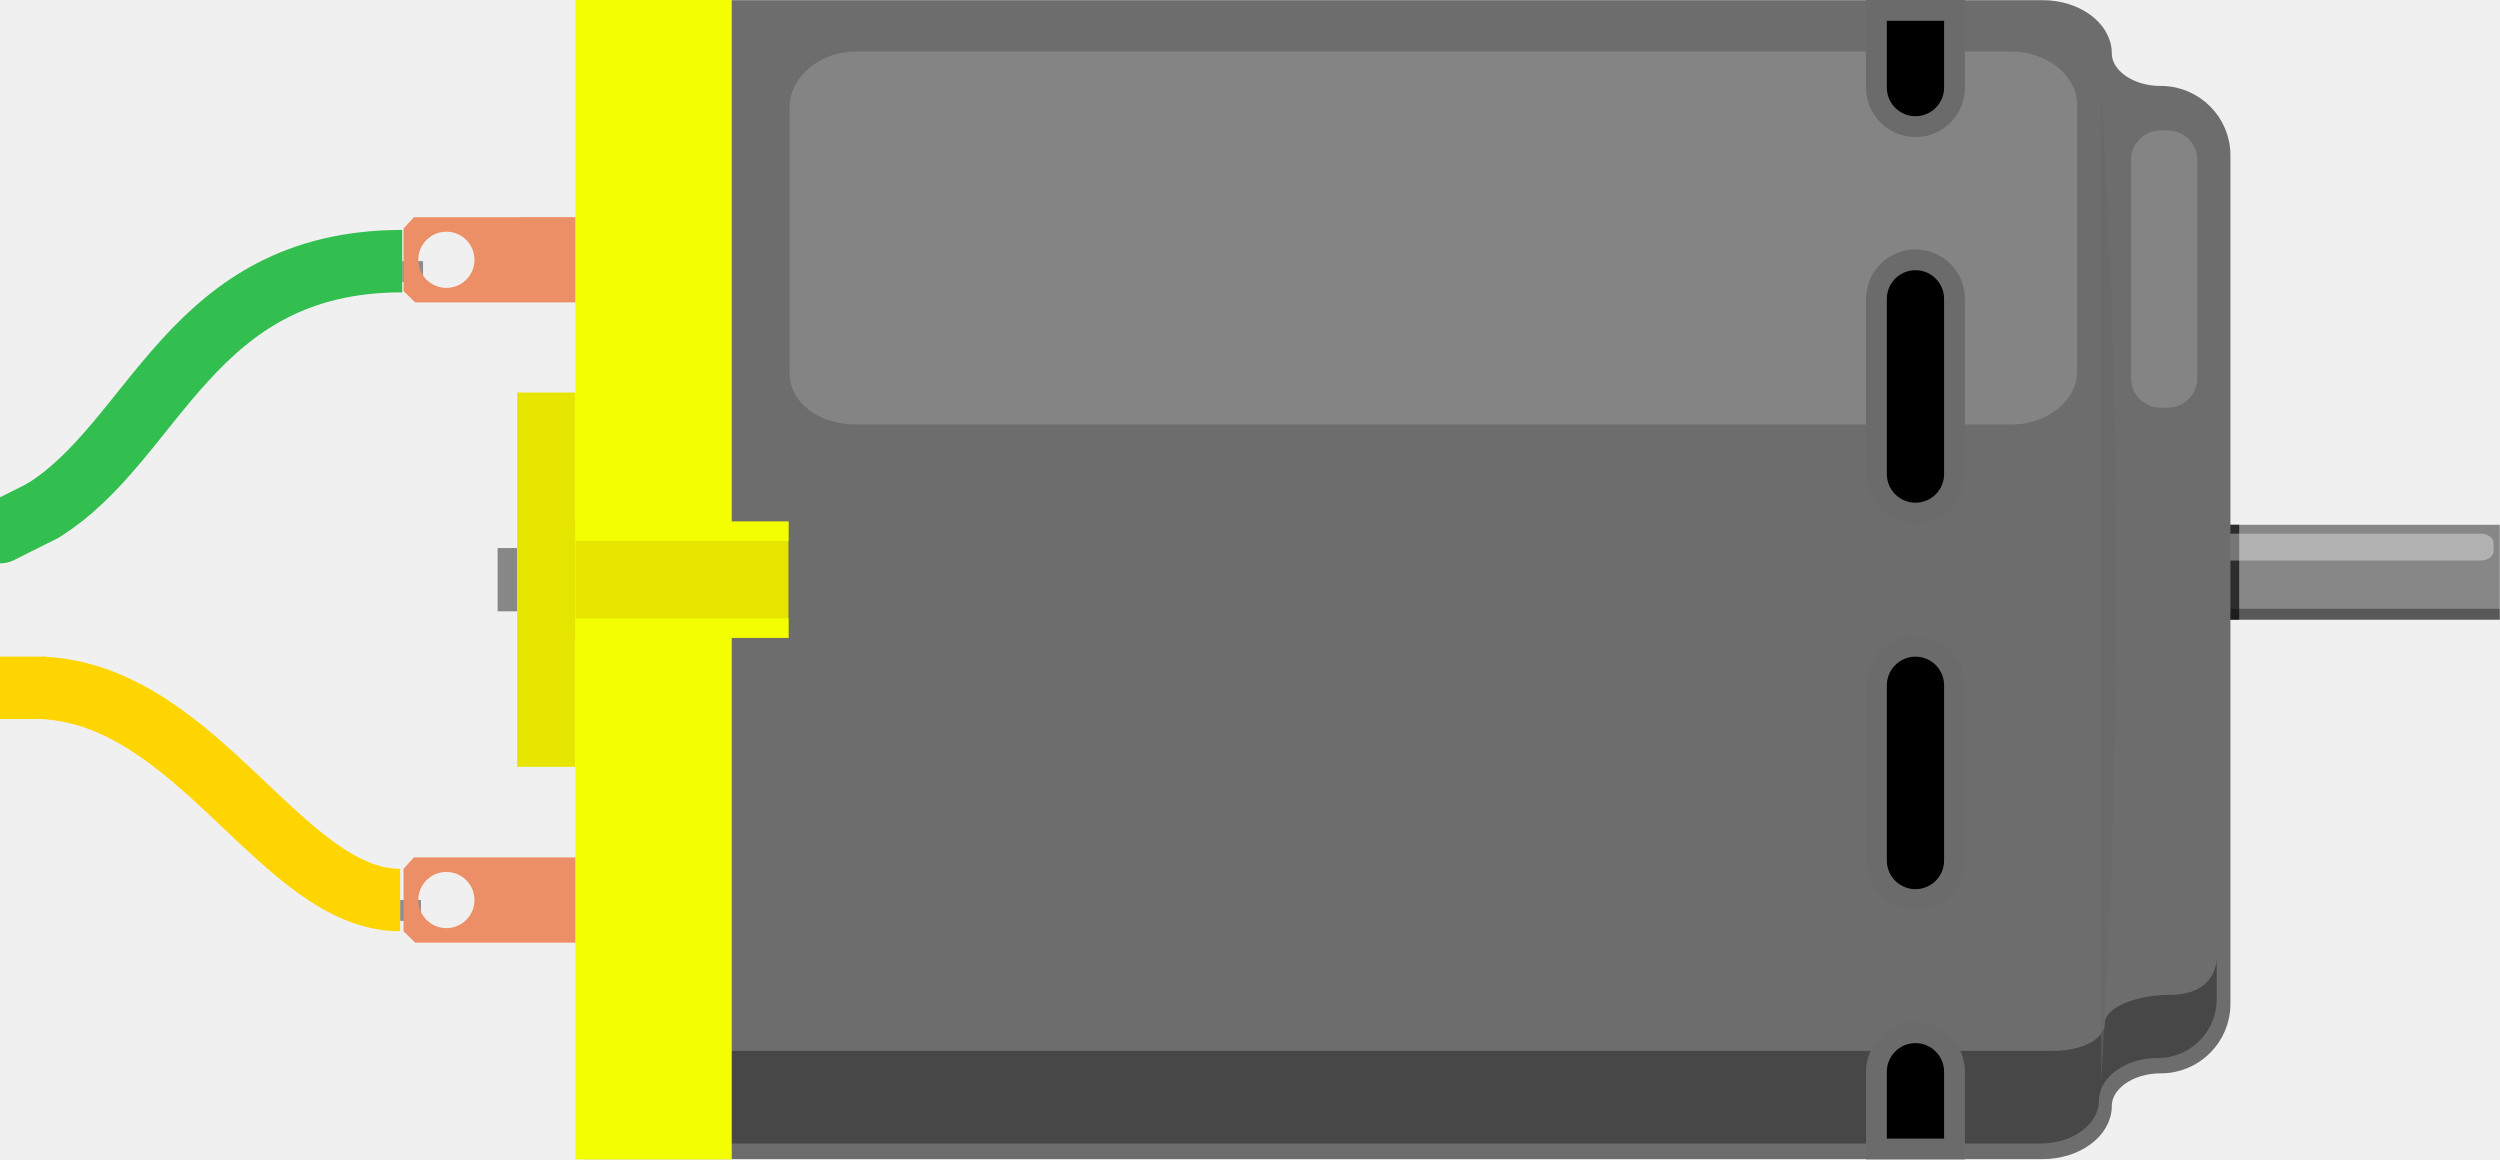
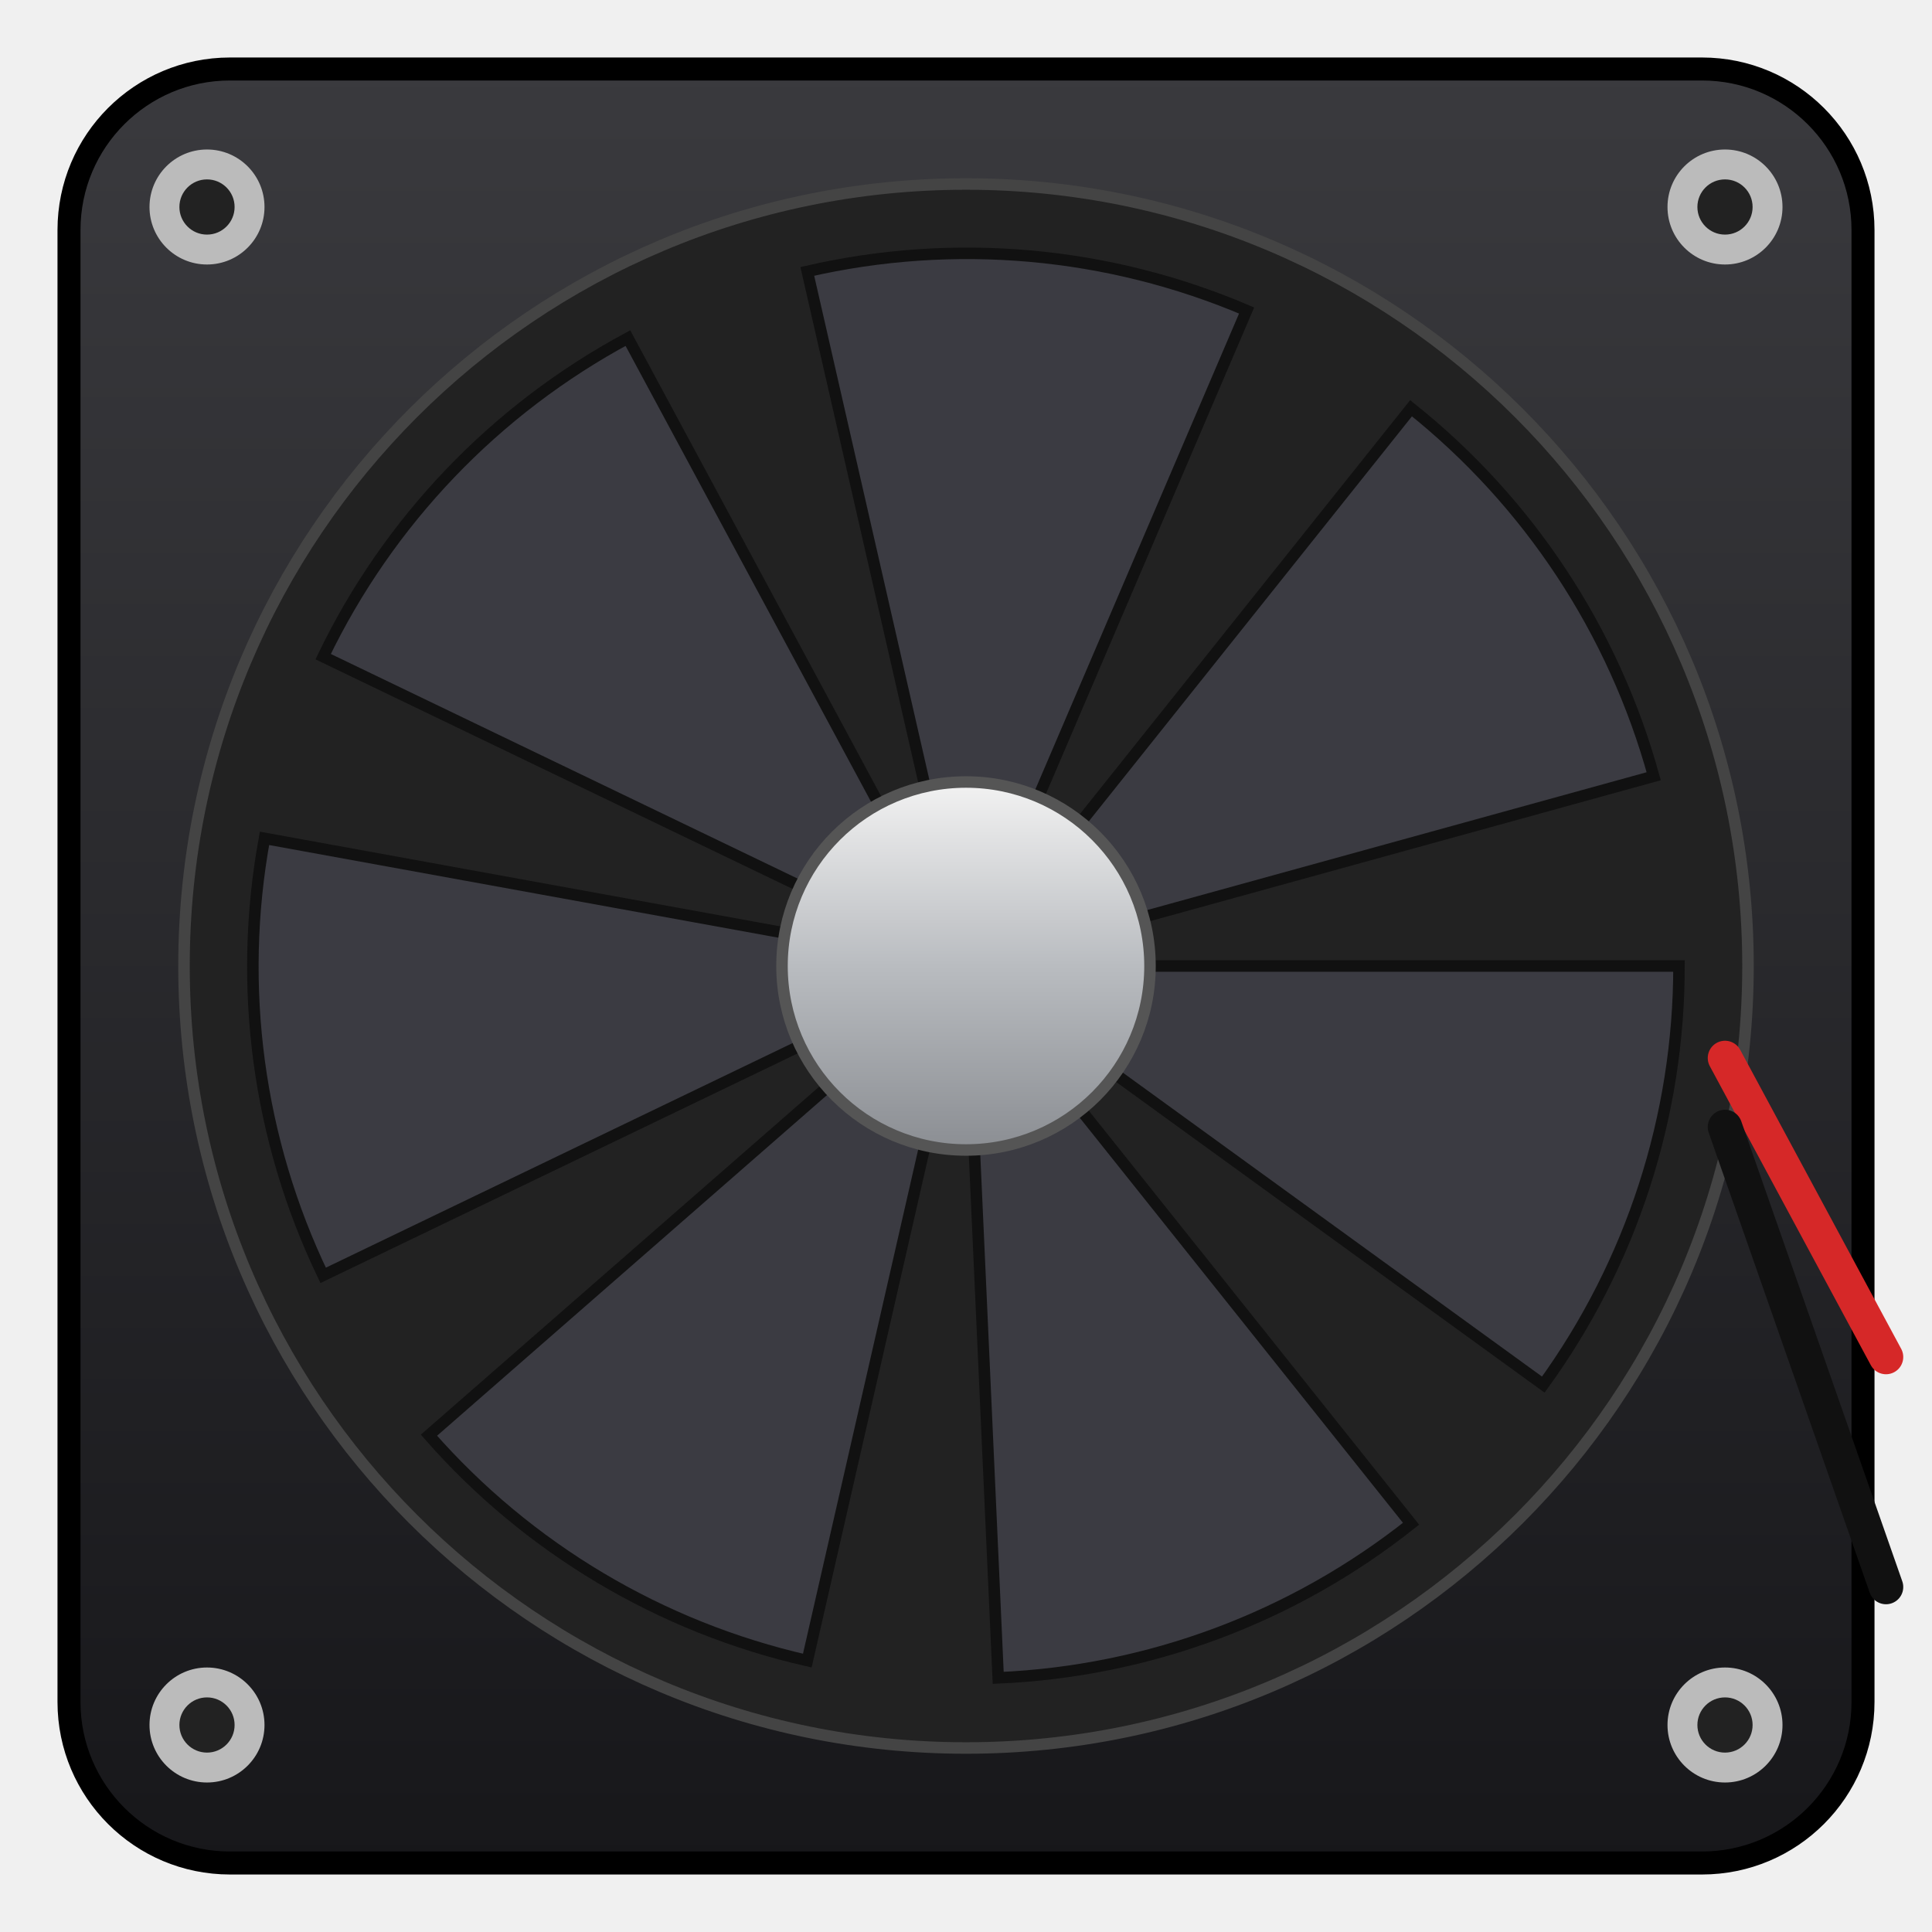
- <svg xmlns="http://www.w3.org/2000/svg" baseProfile="tiny" height="0.774in" version="1.2" viewBox="0 0 120.132 55.721" width="1.669in" x="0px" y="0px">
-   <g id="breadboard">
-     <rect fill="#8C8C8C" height="1" id="connector0pin" width="1" x="19.321" y="12.551" />
-     <rect fill="#8C8C8C" height="1" id="connector1pin" width="1" x="19.221" y="43.257" />
-     <g>
-       <rect fill="#878787" height="4.562" width="12.975" x="107.157" y="25.221" />
-       <rect fill="#2D2D2D" height="4.562" width="0.451" x="107.157" y="25.221" />
-       <rect height="0.522" opacity="0.35" width="12.975" x="107.157" y="29.258" />
-       <path d="M119.835,26.478c0,0.255-0.275,0.461-0.617,0.461H106.78c-0.34,0-0.617-0.188-0.617-0.443    v-0.369c0-0.256,0.277-0.479,0.617-0.479h12.438c0.342,0,0.617,0.207,0.617,0.461V26.478z" fill="#FFFFFF" opacity="0.35" />
-     </g>
-     <g>
-       <path d="M106.687,7.465c0-1.561-1.275-2.834-2.834-2.834h-0.031c-1.561,0-2.836-0.93-2.836-2.062    c0-1.132-1.273-2.061-2.834-2.061H28.507v54.701h69.645c1.561,0,2.834-0.93,2.834-2.062s1.275-2.061,2.836-2.061h0.031    c1.559,0,2.834-1.275,2.834-2.836V7.465L106.687,7.465z" fill="#6D6D6D" stroke="#6D6D6D" stroke-width="1" />
-     </g>
-     <path d="M104.28,47.815h-0.029c-1.551,0-3.102,0.606-3.102,1.346c0,0.738-0.982,1.346-2.531,1.346H34.22v4.453   h63.833c1.547,0,2.812-0.926,2.812-2.055c0-1.129,1.27-2.055,2.816-2.055h0.031c1.549,0,2.814-1.271,2.814-2.824v-2.061   C106.53,46.983,105.829,47.815,104.28,47.815z" opacity="0.35" />
-     <rect fill="#878787" height="3.041" width="0.94" x="23.905" y="26.34" />
-     <rect fill="#E5E500" height="5.584" width="10.242" x="27.642" y="25.069" />
-     <g>
-       <rect fill="#E5E500" height="17.988" width="2.795" x="24.847" y="18.866" />
-       <polygon fill="#F3FF00" points="35.158,25.069 35.158,0 27.642,0 27.642,26 37.884,26 37.884,29.719 27.642,29.719 27.642,55.721     35.158,55.721 35.158,30.653 37.884,30.653 37.884,25.069   " />
-     </g>
-     <path d="M101.724,28.065c0,13.27-0.758,24.021-0.758,24.021V4.047   C100.966,4.047,101.724,14.803,101.724,28.065z" fill="#686868" opacity="0.5" />
-     <path d="M99.819,17.839c0,1.417-1.425,2.564-3.181,2.564H41.119c-1.757,0-3.181-1.049-3.181-2.467   V5.144c0-1.418,1.424-2.668,3.181-2.668h55.519c1.756,0,3.181,1.15,3.181,2.568V17.839z" fill="#FFFFFF" opacity="0.16" />
-     <g opacity="0.16">
-       <path d="M105.595,18.178c0,0.78-0.639,1.417-1.417,1.417h-0.352c-0.777,0-1.417-0.638-1.417-1.417V7.685    c0-0.78,0.64-1.417,1.417-1.417h0.352c0.778,0,1.417,0.638,1.417,1.417V18.178z" fill="#FFFFFF" />
-     </g>
-     <g>
-       <path d="M92.049,24.66c-1.034,0-1.876-0.841-1.876-1.875v-8.422c0-1.035,0.842-1.877,1.876-1.877s1.876,0.842,1.876,1.877v8.422    C93.925,23.818,93.083,24.66,92.049,24.66L92.049,24.66z" />
-       <path d="M92.049,12.986c0.759,0,1.376,0.618,1.376,1.377v8.422c0,0.76-0.617,1.375-1.376,1.375    s-1.376-0.615-1.376-1.375v-8.422C90.673,13.603,91.29,12.986,92.049,12.986 M92.049,11.986c-1.312,0-2.376,1.064-2.376,2.377    v8.422c0,1.312,1.062,2.375,2.376,2.375c1.312,0,2.376-1.062,2.376-2.375v-8.422C94.425,13.05,93.361,11.986,92.049,11.986    L92.049,11.986z" fill="#6B6B6B" />
-     </g>
-     <g>
-       <path d="M92.049,43.234c-1.034,0-1.876-0.842-1.876-1.876v-8.421c0-1.035,0.842-1.877,1.876-1.877s1.876,0.842,1.876,1.877v8.421    C93.925,42.392,93.083,43.234,92.049,43.234L92.049,43.234z" />
-       <path d="M92.049,31.56c0.759,0,1.376,0.618,1.376,1.377v8.421c0,0.759-0.617,1.376-1.376,1.376    s-1.376-0.617-1.376-1.376v-8.421C90.673,32.178,91.29,31.56,92.049,31.56 M92.049,30.56c-1.312,0-2.376,1.064-2.376,2.377v8.421    c0,1.312,1.062,2.376,2.376,2.376c1.312,0,2.376-1.062,2.376-2.376v-8.421C94.425,31.625,93.361,30.56,92.049,30.56L92.049,30.56z    " fill="#6B6B6B" />
-     </g>
-     <g>
-       <path d="M92.049,6.086c-1.034,0-1.876-0.843-1.876-1.875V0.5h3.752v3.711C93.925,5.245,93.083,6.086,92.049,6.086L92.049,6.086z" />
-       <path d="M93.425,1v3.211c0,0.758-0.617,1.375-1.376,1.375s-1.376-0.617-1.376-1.375V1H93.425 M94.425,0h-4.752    v4.211c0,1.312,1.062,2.375,2.376,2.375c1.312,0,2.376-1.063,2.376-2.375V0L94.425,0z" fill="#6B6B6B" />
-     </g>
-     <g>
-       <path d="M90.173,55.221V51.51c0-1.035,0.842-1.877,1.876-1.877s1.876,0.842,1.876,1.877v3.711H90.173z" />
-       <path d="M92.049,50.133c0.759,0,1.376,0.618,1.376,1.377v3.211h-2.752V51.51    C90.673,50.751,91.29,50.133,92.049,50.133 M92.049,49.133c-1.312,0-2.376,1.062-2.376,2.377v4.211h4.752V51.51    C94.425,50.198,93.361,49.133,92.049,49.133L92.049,49.133z" fill="#6B6B6B" />
-     </g>
-     <g id="wires">
-       <path d="M19.884,10.438l-0.5,0.548v3l0.559,0.548h7.699v-4.097L19.884,10.438L19.884,10.438z M21.443,13.836    c-0.746,0-1.35-0.604-1.35-1.35c0-0.746,0.604-1.35,1.35-1.35s1.35,0.604,1.35,1.35C22.793,13.232,22.189,13.836,21.443,13.836z" fill="#ED8F66" />
-       <path d="M19.884,41.208l-0.5,0.549v3l0.559,0.548h7.699v-4.097H19.884z M21.443,44.607    c-0.746,0-1.35-0.604-1.35-1.35s0.604-1.35,1.35-1.35s1.35,0.604,1.35,1.35S22.189,44.607,21.443,44.607z" fill="#ED8F66" />
-       <line fill="none" id="connector0leg" stroke="#32BF4F" stroke-linecap="round" stroke-width="3" x1="0" x2="2" y1="25.573" y2="24.573" />
-       <line fill="none" id="connector1leg" stroke="#FFD500" stroke-linecap="round" stroke-width="3" x1="0" x2="2" y1="33.057" y2="33.057" />
-       <path d="M2,24.573 C7.5,21.227, 9.094,12.551, 19.321,12.551" fill="none" stroke="#32BF4F" stroke-width="3" />
-       <path d="M2,33.057 C9.512,33.397, 13.557,43.257, 19.221,43.257" fill="none" stroke="#FFD500" stroke-width="3" />
-     </g>
-   </g>
+ <svg xmlns="http://www.w3.org/2000/svg" viewBox="0 0 168 168" width="168" height="168">
+   <defs>
+     <linearGradient id="gB" x1="0" y1="0" x2="0" y2="1">
+       <stop offset="0" stop-color="#2b6fd0" />
+       <stop offset="1" stop-color="#14489c" />
+     </linearGradient>
+     <linearGradient id="gG" x1="0" y1="0" x2="0" y2="1">
+       <stop offset="0" stop-color="#2f9a4f" />
+       <stop offset="1" stop-color="#176b33" />
+     </linearGradient>
+     <linearGradient id="gR" x1="0" y1="0" x2="0" y2="1">
+       <stop offset="0" stop-color="#d63b3b" />
+       <stop offset="1" stop-color="#9c1c1c" />
+     </linearGradient>
+     <linearGradient id="gP" x1="0" y1="0" x2="0" y2="1">
+       <stop offset="0" stop-color="#6a3aa8" />
+       <stop offset="1" stop-color="#43207c" />
+     </linearGradient>
+     <linearGradient id="gK" x1="0" y1="0" x2="0" y2="1">
+       <stop offset="0" stop-color="#3a3a3e" />
+       <stop offset="1" stop-color="#17171a" />
+     </linearGradient>
+     <linearGradient id="gY" x1="0" y1="0" x2="0" y2="1">
+       <stop offset="0" stop-color="#e8b923" />
+       <stop offset="1" stop-color="#b78a0c" />
+     </linearGradient>
+     <linearGradient id="gM" x1="0" y1="0" x2="0" y2="1">
+       <stop offset="0" stop-color="#f2f2f2" />
+       <stop offset="0.5" stop-color="#b9bcc0" />
+       <stop offset="1" stop-color="#8b8e93" />
+     </linearGradient>
+     <linearGradient id="gV" x1="0" y1="0" x2="1" y2="0">
+       <stop offset="0" stop-color="#8d9094" />
+       <stop offset="0.35" stop-color="#f4f4f4" />
+       <stop offset="1" stop-color="#7c7f84" />
+     </linearGradient>
+     <radialGradient id="gGl" cx="0.35" cy="0.3" r="0.8">
+       <stop offset="0" stop-color="#ffffff" stop-opacity=".9" />
+       <stop offset="1" stop-color="#cfe6f5" stop-opacity=".35" />
+     </radialGradient>
+   </defs>
+   <rect x="6" y="6" width="156" height="156" rx="14" fill="url(#gK)" stroke="#000" stroke-width="2" />
+   <circle cx="84" cy="84" r="68" fill="#222" stroke="#444" />
+   <path d="M84 84 L146.0 84.0 A62 62 0 0 1 134.2 120.4Z" fill="#3b3b42" stroke="#111" />
+   <path d="M84 84 L122.7 132.5 A62 62 0 0 1 86.8 145.9Z" fill="#3b3b42" stroke="#111" />
+   <path d="M84 84 L70.2 144.4 A62 62 0 0 1 37.3 124.8Z" fill="#3b3b42" stroke="#111" />
+   <path d="M84 84 L28.1 110.9 A62 62 0 0 1 23.0 72.9Z" fill="#3b3b42" stroke="#111" />
+   <path d="M84 84 L28.1 57.1 A62 62 0 0 1 54.6 29.4Z" fill="#3b3b42" stroke="#111" />
+   <path d="M84 84 L70.2 23.6 A62 62 0 0 1 108.4 27.0Z" fill="#3b3b42" stroke="#111" />
+   <path d="M84 84 L122.7 35.5 A62 62 0 0 1 143.8 67.5Z" fill="#3b3b42" stroke="#111" />
+   <circle cx="84" cy="84" r="16" fill="url(#gM)" stroke="#555" />
+   <circle cx="18" cy="18" r="5" fill="#bbb" />
+   <circle cx="18" cy="18" r="2.4" fill="#222" />
+   <circle cx="150" cy="18" r="5" fill="#bbb" />
+   <circle cx="150" cy="18" r="2.4" fill="#222" />
+   <circle cx="18" cy="150" r="5" fill="#bbb" />
+   <circle cx="18" cy="150" r="2.4" fill="#222" />
+   <circle cx="150" cy="150" r="5" fill="#bbb" />
+   <circle cx="150" cy="150" r="2.4" fill="#222" />
+   <line x1="150" y1="92" x2="164" y2="118" stroke="#d62828" stroke-width="3" stroke-linecap="round" />
+   <line x1="150" y1="98" x2="164" y2="138" stroke="#111" stroke-width="3" stroke-linecap="round" />
</svg>
